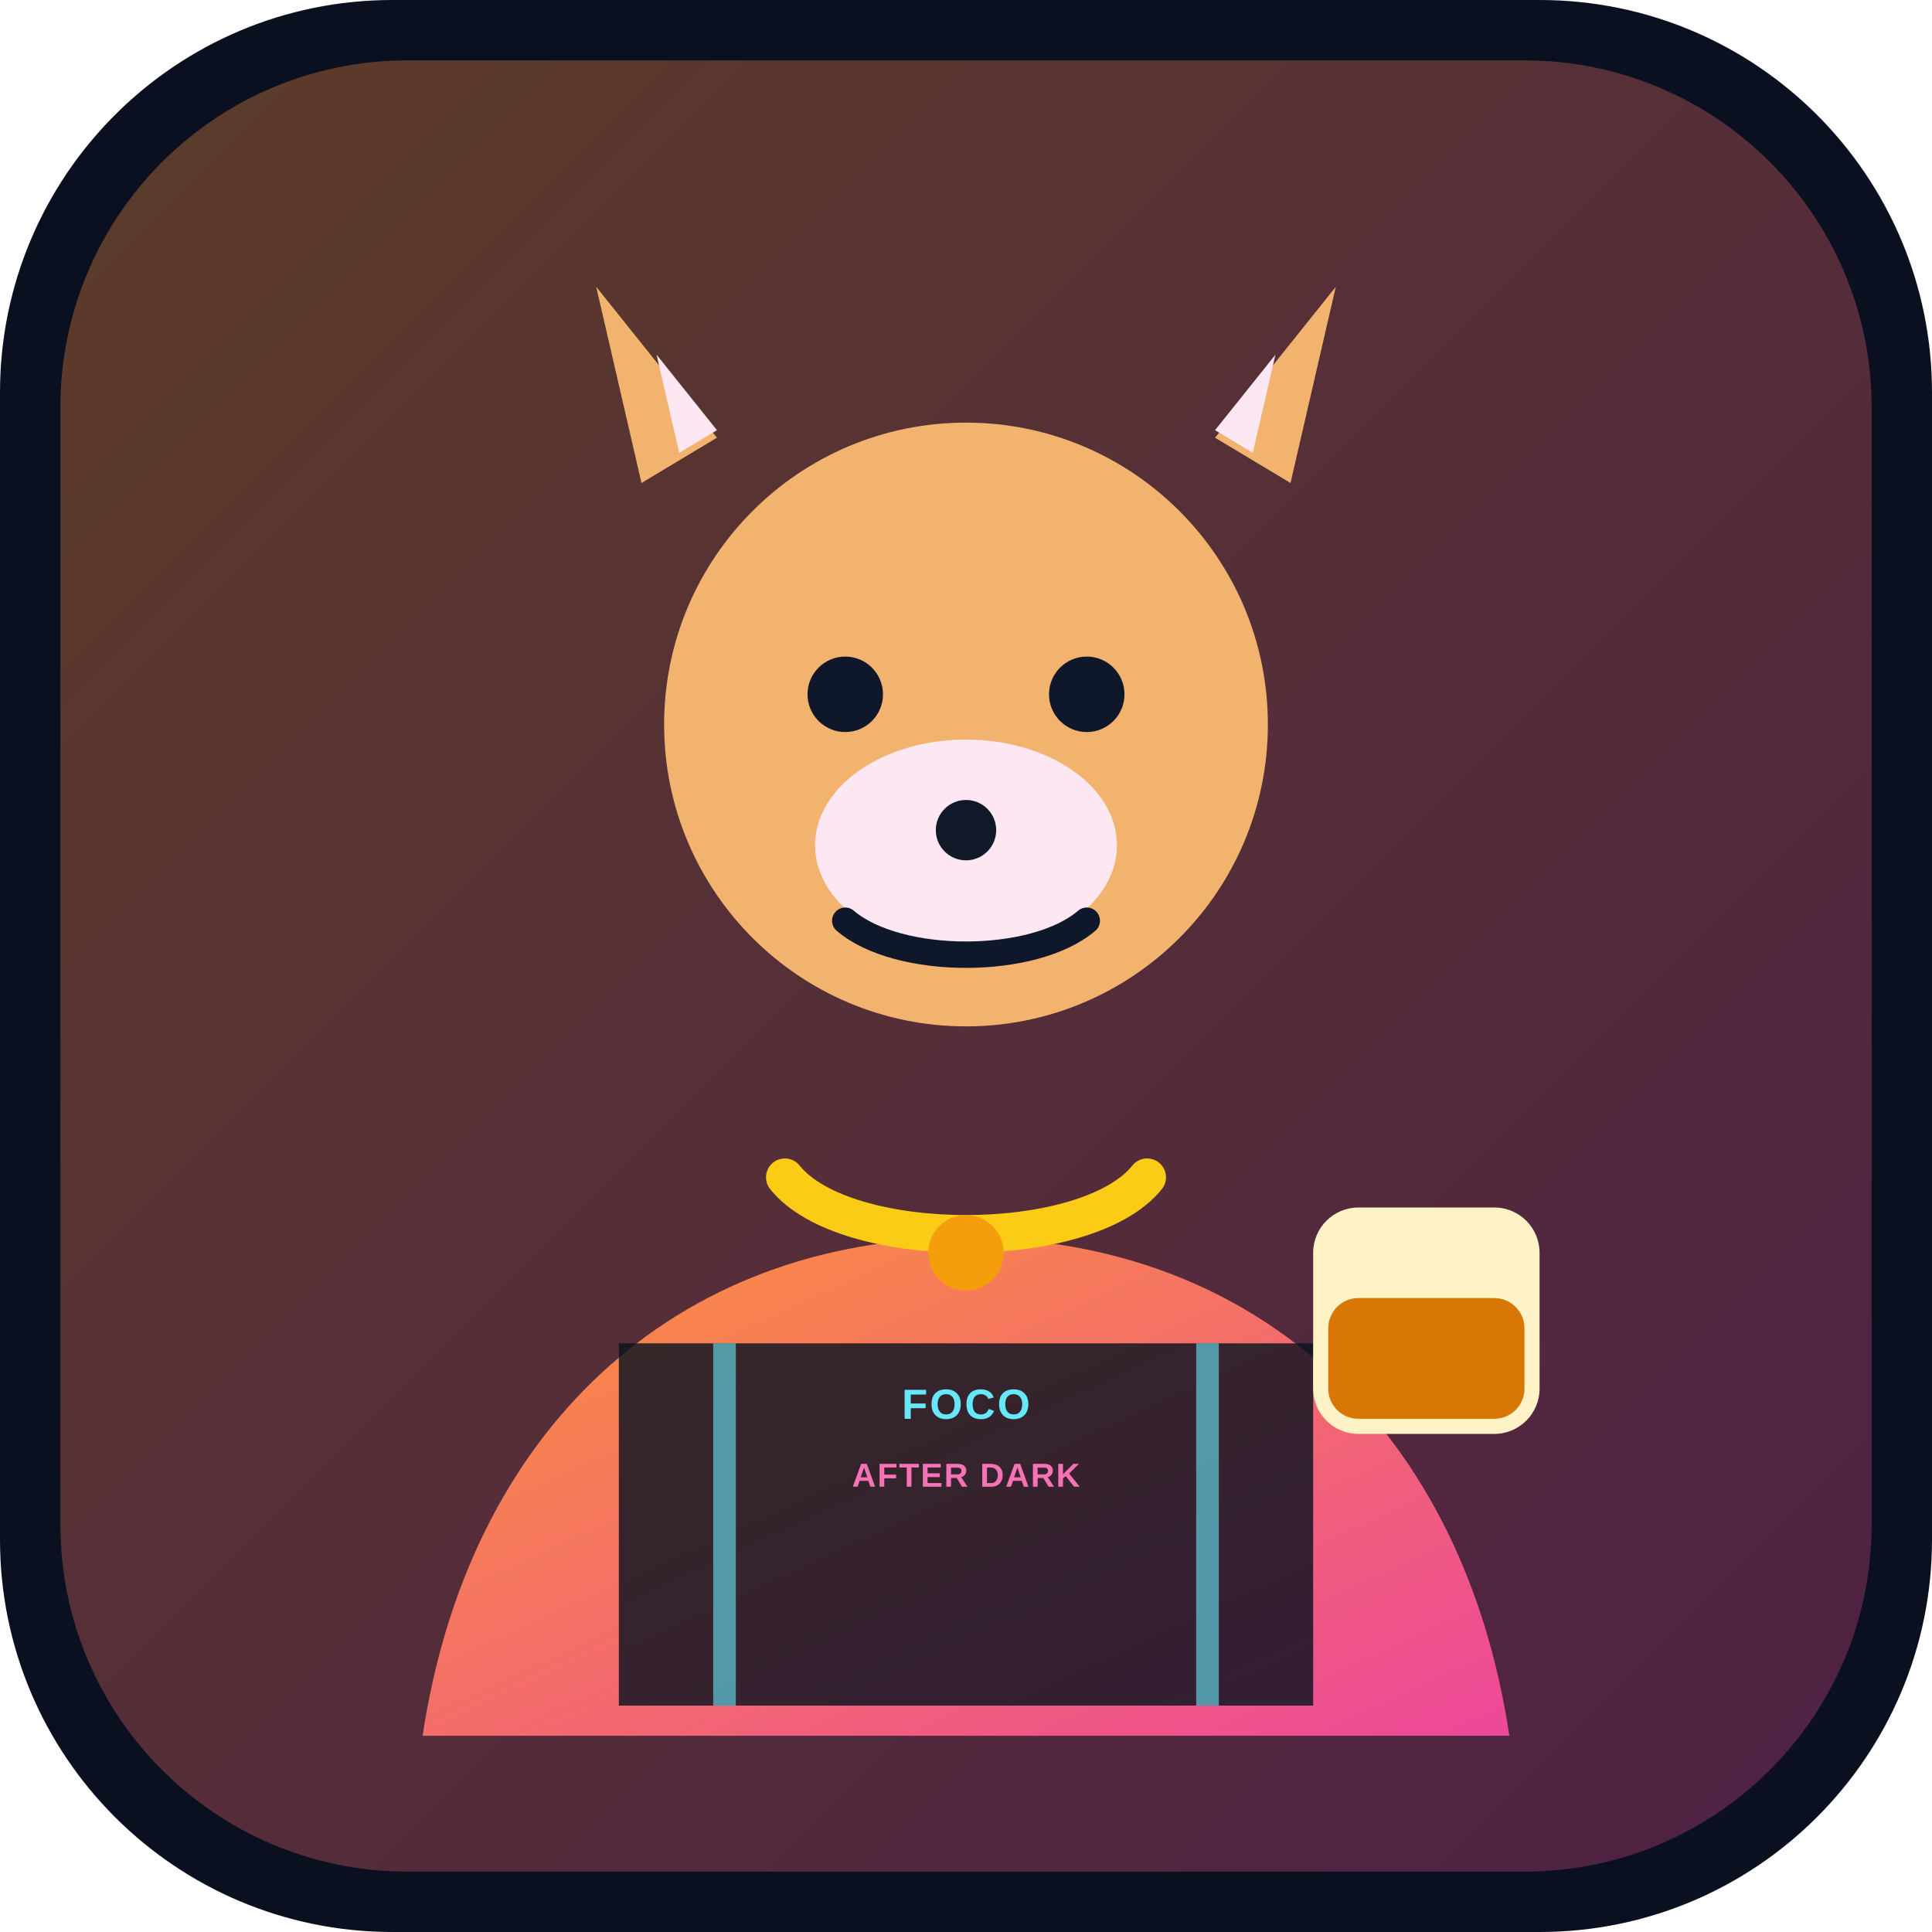
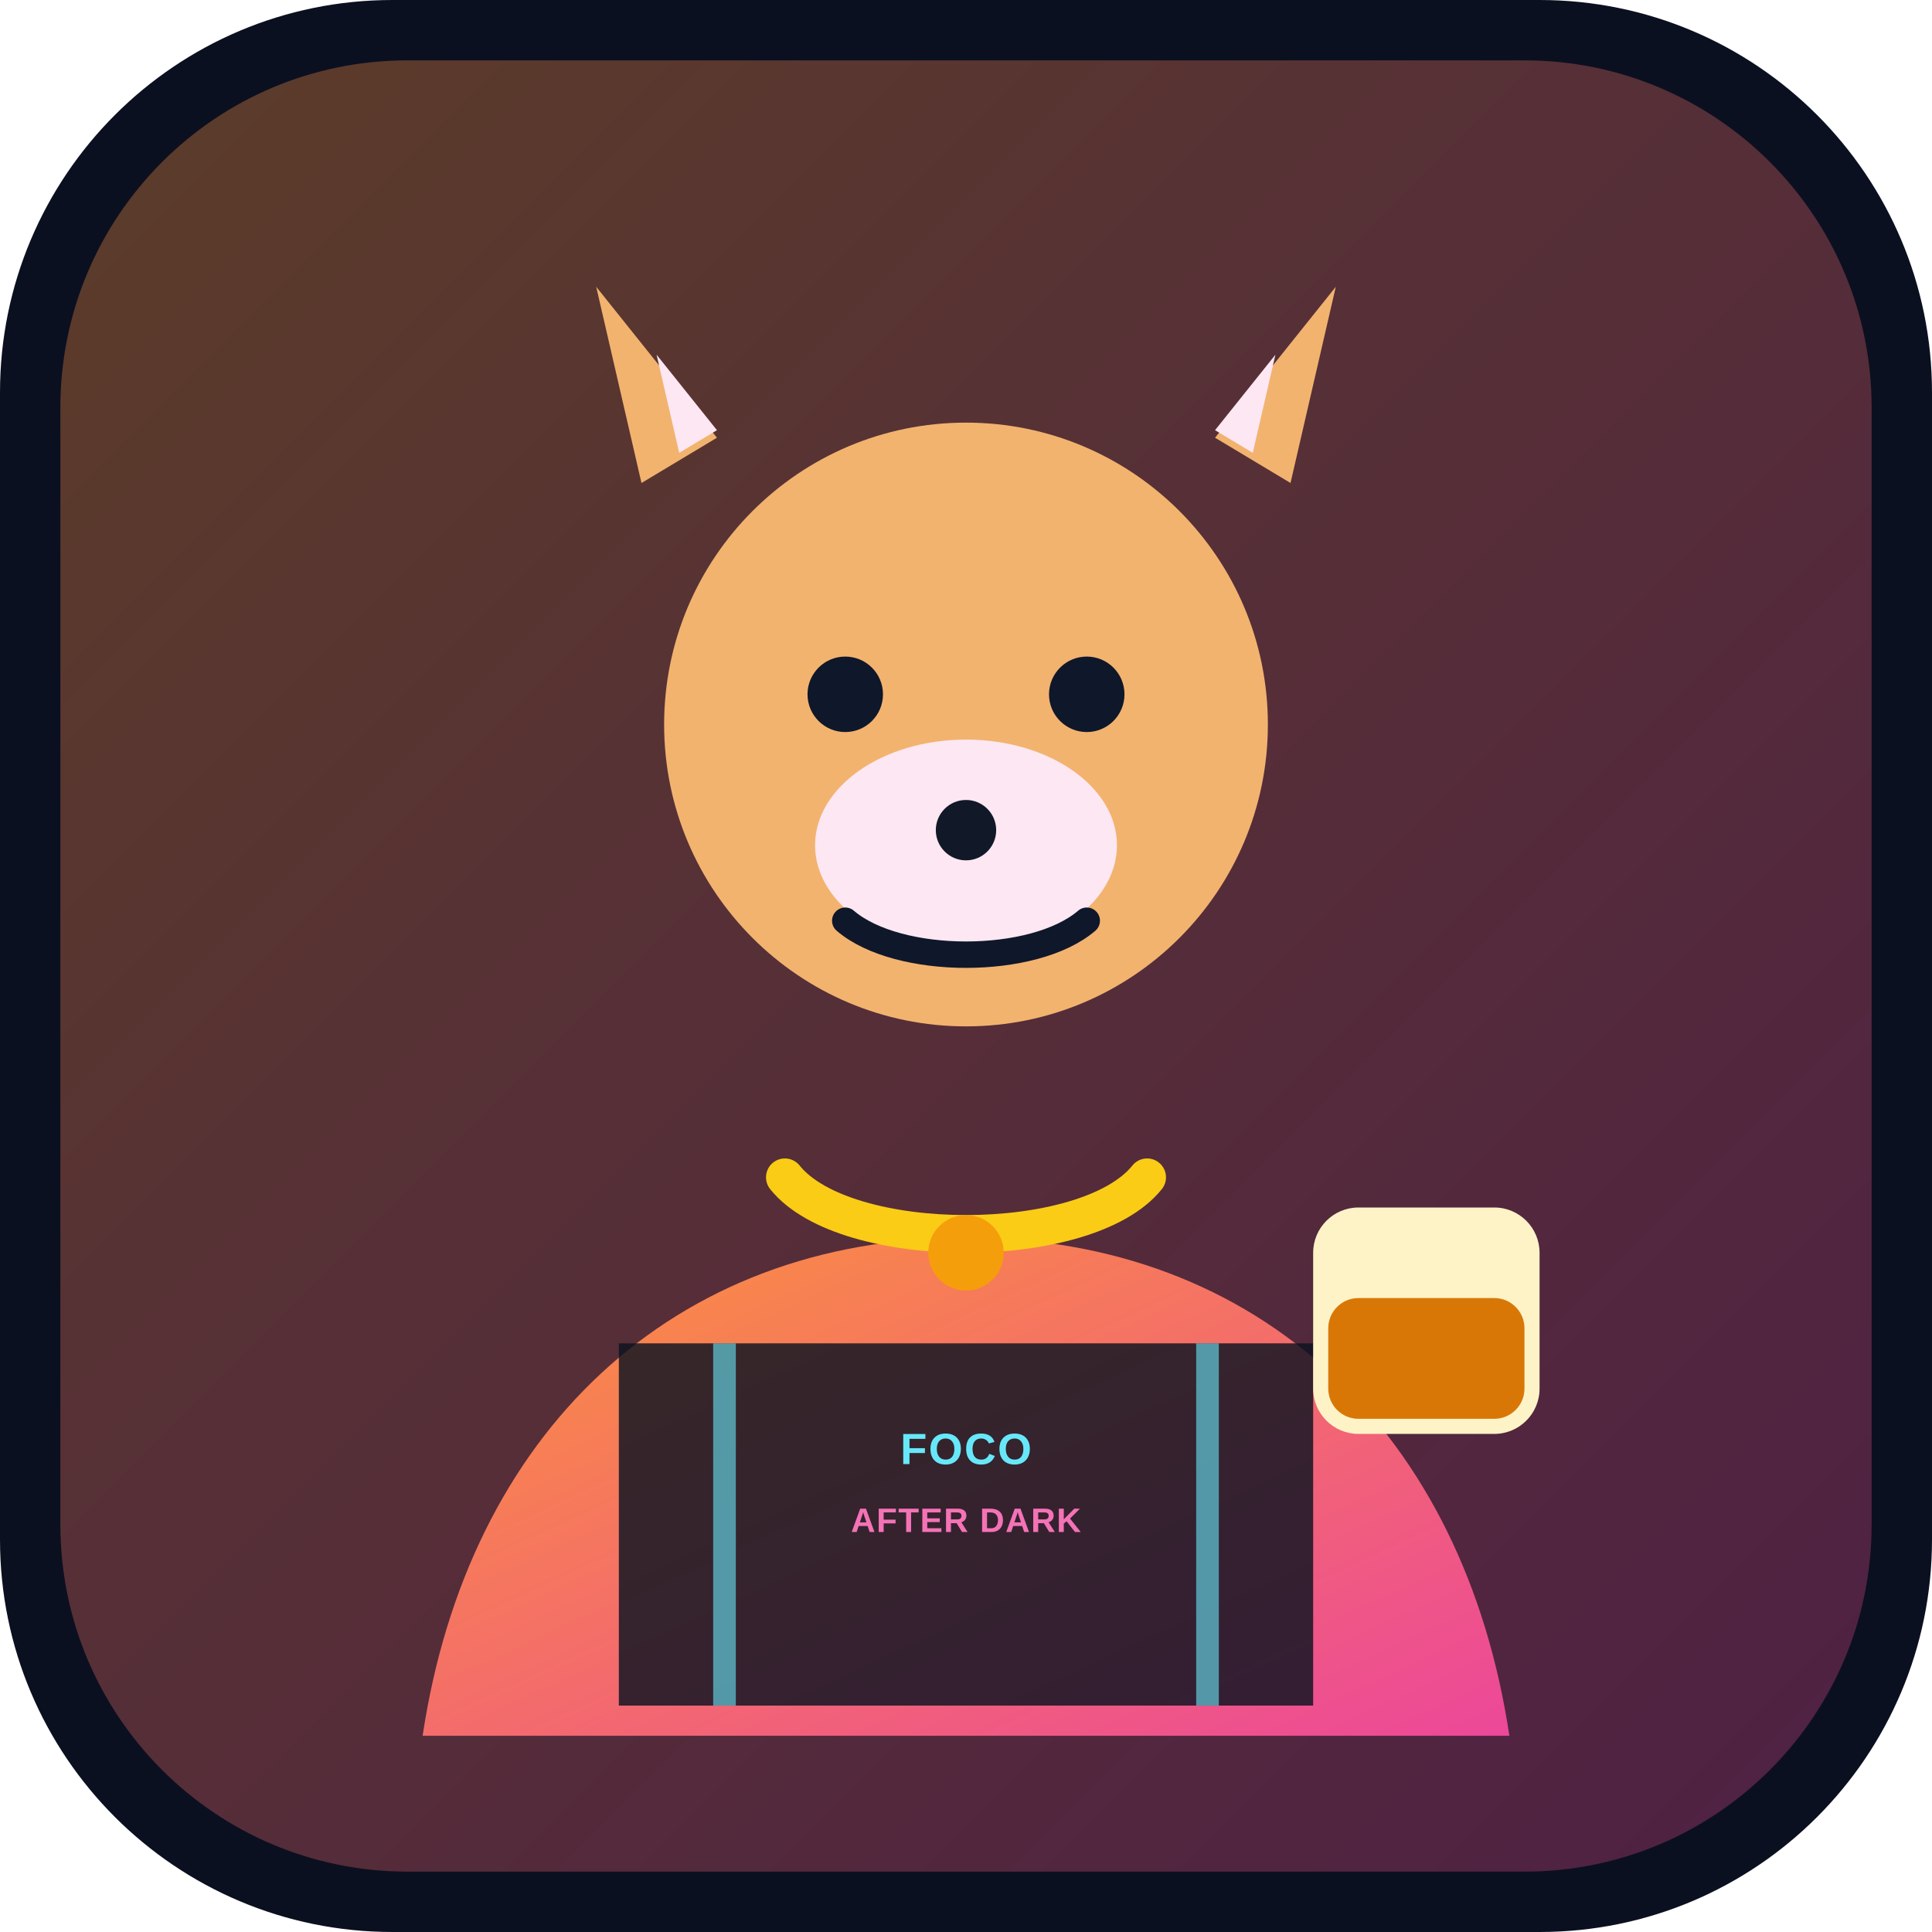
<svg xmlns="http://www.w3.org/2000/svg" viewBox="0 0 256 256" role="img" aria-label="Tipsy Tiger">
  <defs>
    <linearGradient id="bg" x1="0" y1="0" x2="1" y2="1">
      <stop offset="0%" stop-color="#fb923c" stop-opacity="0.34" />
      <stop offset="100%" stop-color="#ec4899" stop-opacity="0.30" />
    </linearGradient>
    <linearGradient id="shirt" x1="0" y1="0" x2="1" y2="1">
      <stop offset="0%" stop-color="#fb923c" />
      <stop offset="100%" stop-color="#ec4899" />
    </linearGradient>
  </defs>
  <rect width="256" height="256" rx="52" fill="#0b1020" />
  <rect x="8" y="8" width="240" height="240" rx="46" fill="url(#bg)" />
  <path d="M95 58l-16-20 6 26z" fill="#f2b36f" />
  <path d="M161 58l16-20-6 26z" fill="#f2b36f" />
  <path d="M95 57l-8-10 3 13z" fill="#fce7f3" />
  <path d="M161 57l8-10-3 13z" fill="#fce7f3" />
  <circle cx="128" cy="96" r="40" fill="#f2b36f" />
  <ellipse cx="128" cy="112" rx="20" ry="14" fill="#fce7f3" />
  <circle cx="112" cy="92" r="5" fill="#0f172a" />
  <circle cx="144" cy="92" r="5" fill="#0f172a" />
  <circle cx="128" cy="110" r="4" fill="#111827" />
  <path d="M112 122c7 6 25 6 32 0" fill="none" stroke="#0f172a" stroke-width="3.5" stroke-linecap="round" />
  <path d="M56 230c6-40 33-66 72-66s66 26 72 66" fill="url(#shirt)" />
  <path d="M82 178h92v48H82z" fill="#0b1220" opacity="0.82" />
  <path d="M96 178v48M160 178v48" stroke="#67e8f9" stroke-width="3" opacity="0.6" />
  <path d="M104 156c8 10 40 10 48 0" fill="none" stroke="#facc15" stroke-width="5" stroke-linecap="round" />
  <circle cx="128" cy="166" r="5" fill="#f59e0b" />
-   <text x="128" y="188" text-anchor="middle" font-family="Arial, sans-serif" font-size="5.6" font-weight="700" fill="#67e8f9" letter-spacing="0.28">FOCO</text>
-   <text x="128" y="197" text-anchor="middle" font-family="Arial, sans-serif" font-size="4.4" font-weight="700" fill="#f472b6" letter-spacing="0.18">AFTER DARK</text>
+   <text x="128" y="194" text-anchor="middle" font-family="Arial, sans-serif" font-size="5.8" font-weight="700" fill="#67e8f9" letter-spacing="0.22">FOCO</text>
+   <text x="128" y="203" text-anchor="middle" font-family="Arial, sans-serif" font-size="4.5" font-weight="700" fill="#f472b6" letter-spacing="0.14">AFTER DARK</text>
  <rect x="174" y="160" width="30" height="30" rx="6" fill="#fef3c7" />
  <rect x="176" y="172" width="26" height="16" rx="4" fill="#d97706" />
</svg>
